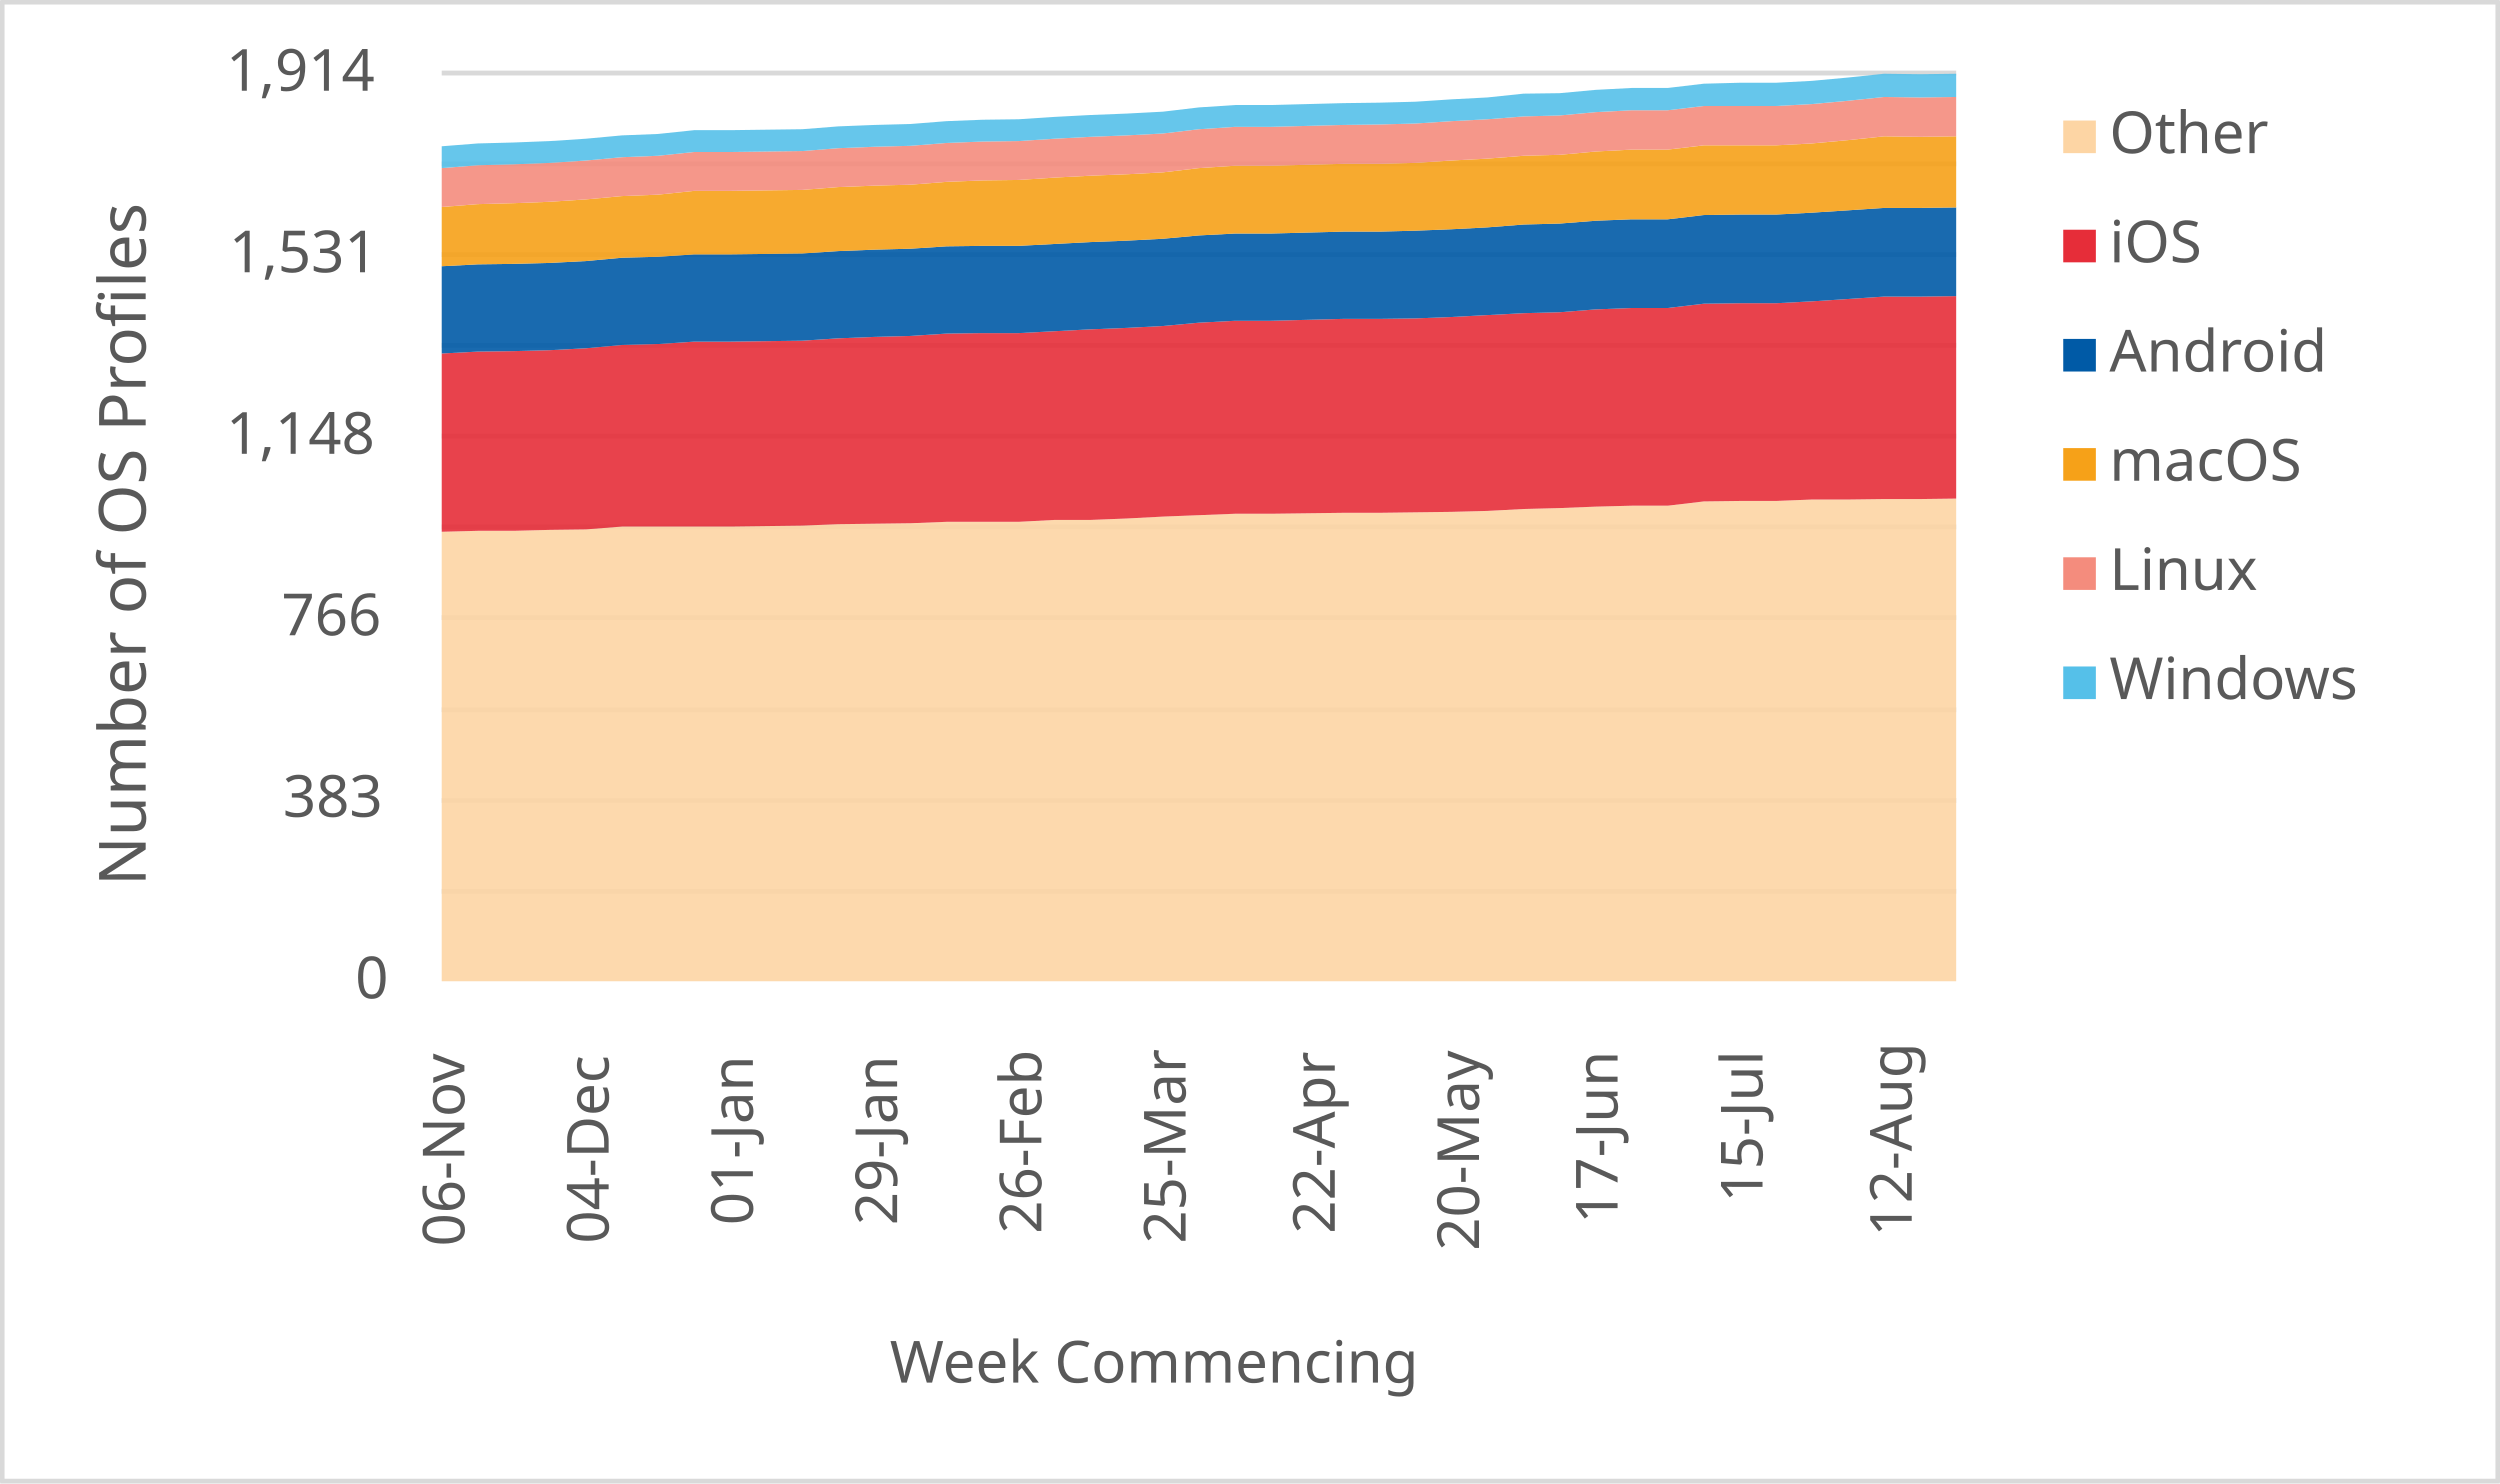
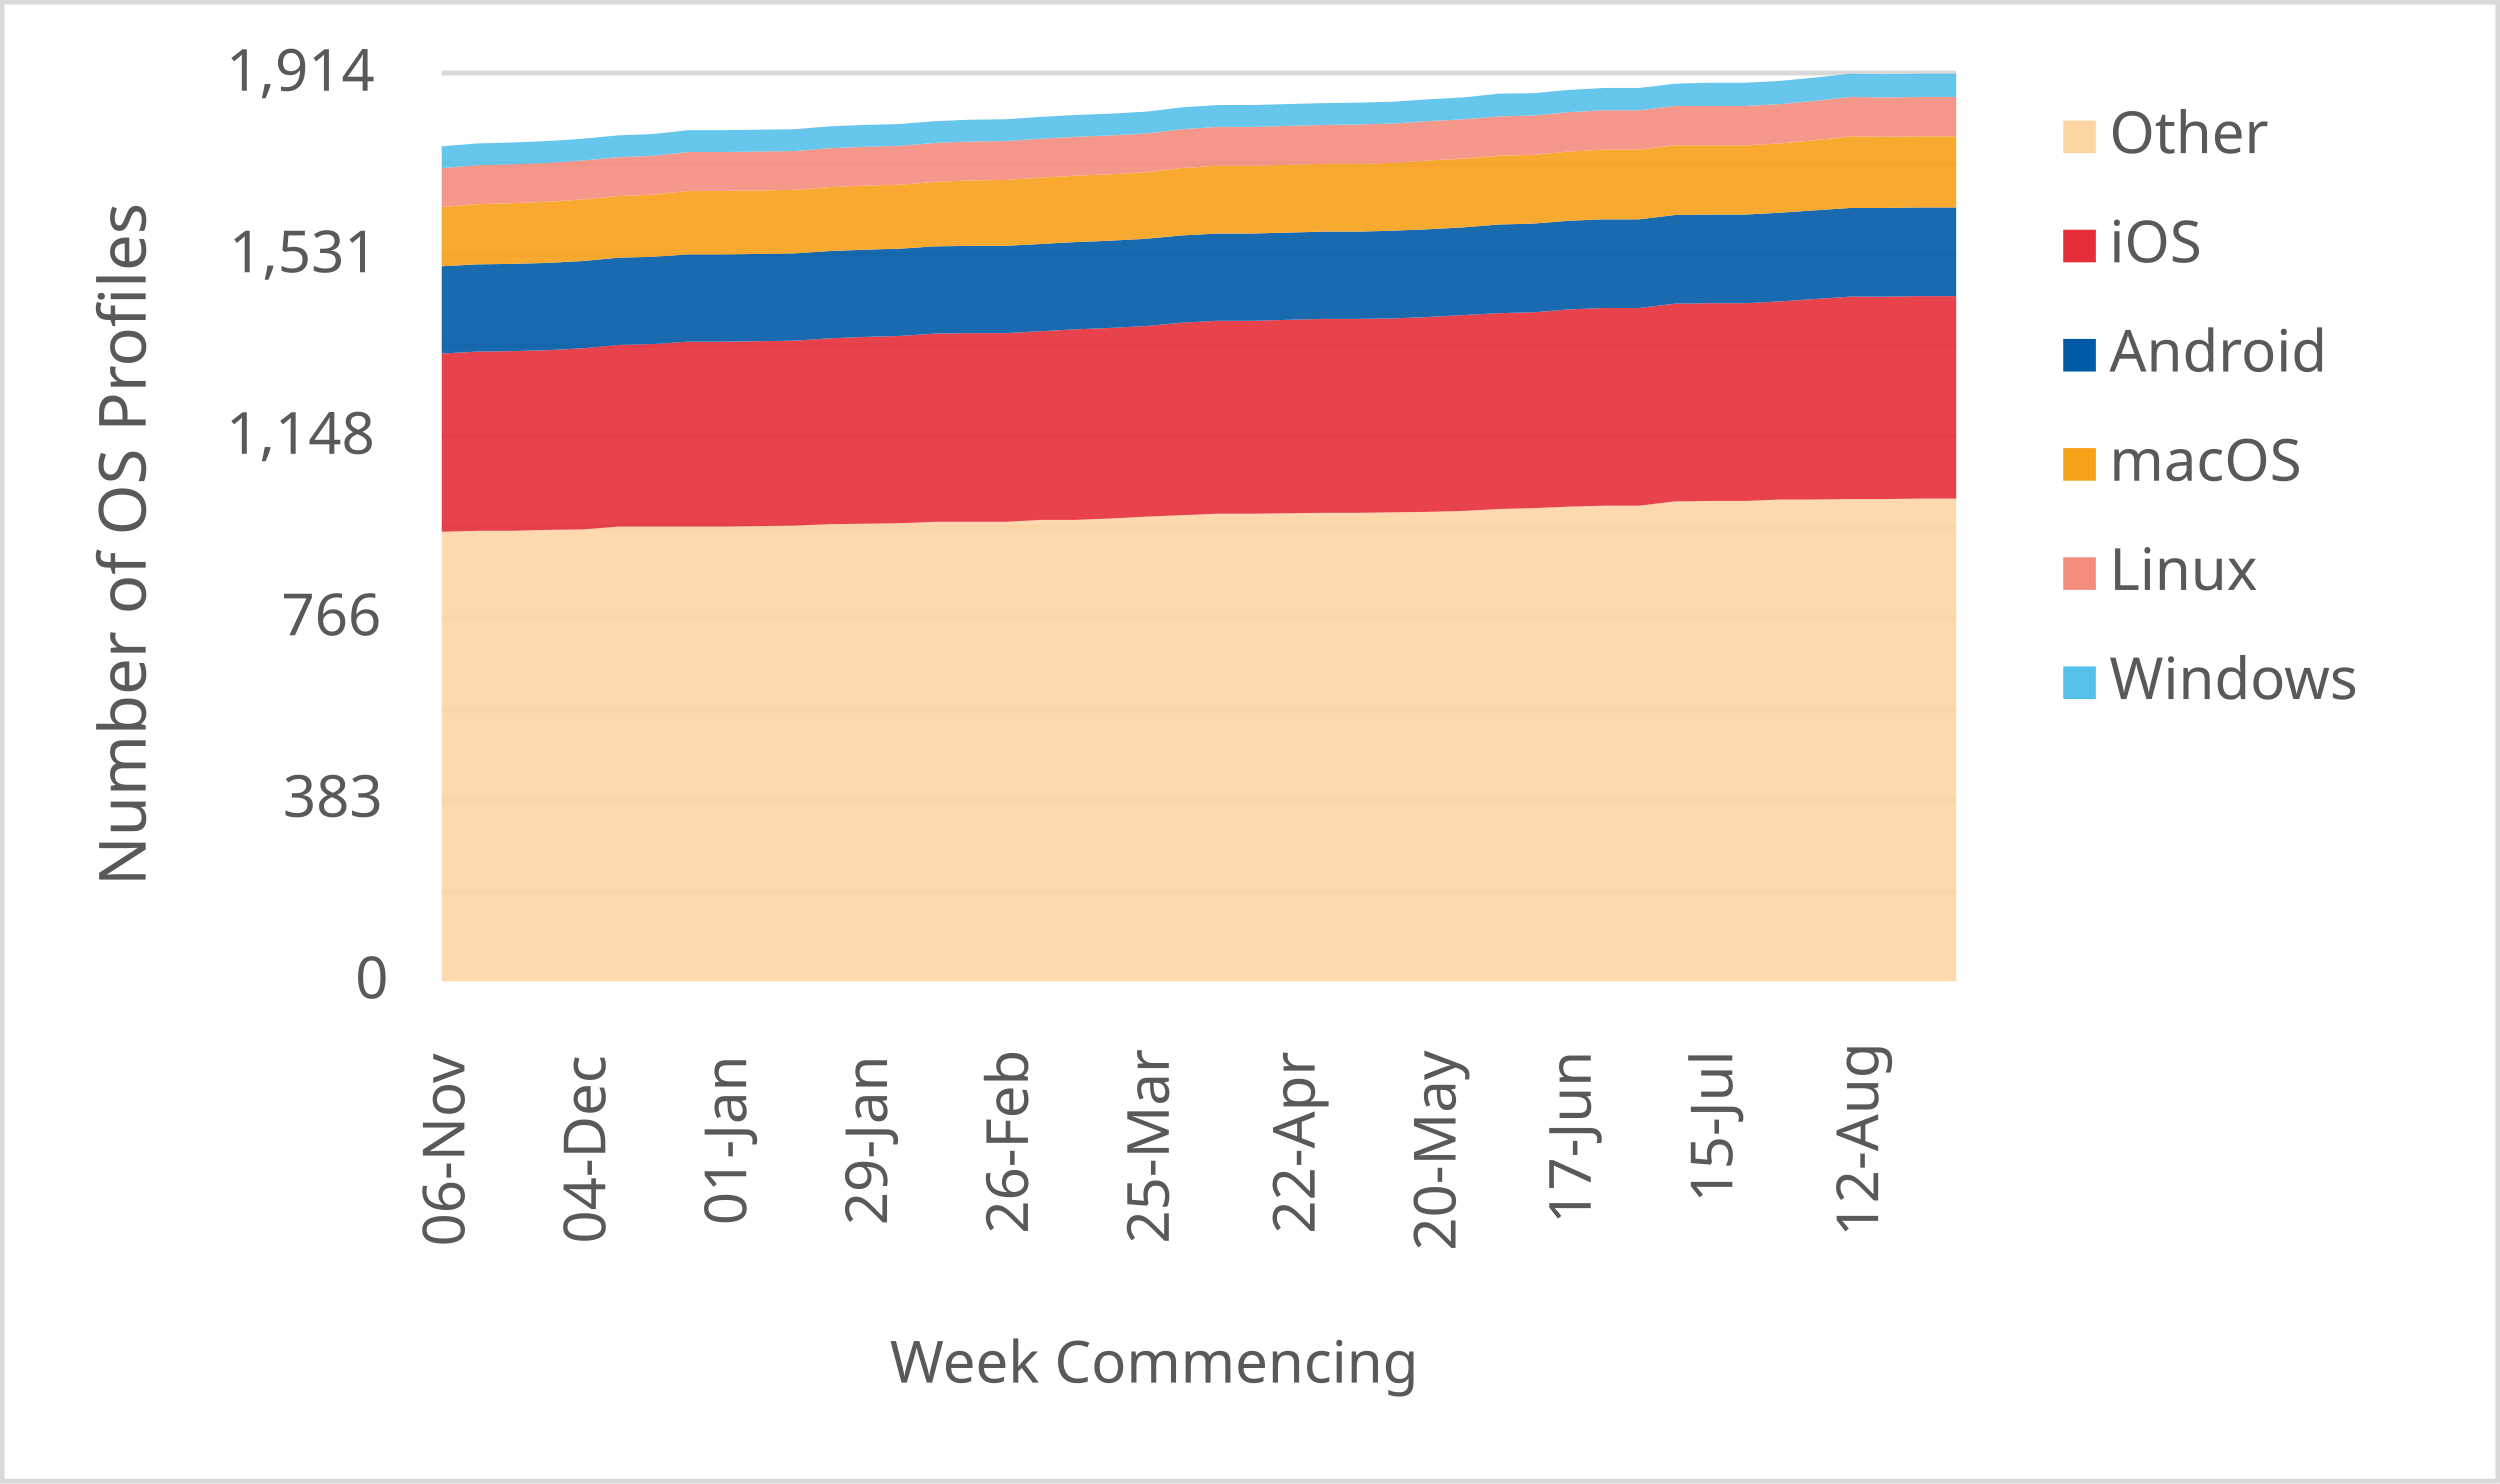
<svg xmlns="http://www.w3.org/2000/svg" width="1763" height="1046" xml:space="preserve" overflow="hidden">
  <defs>
    <clipPath id="clip0">
      <rect x="2917" y="346" width="1763" height="1046" />
    </clipPath>
  </defs>
  <g clip-path="url(#clip0)" transform="translate(-2917 -346)">
    <rect x="2918" y="347" width="1760" height="1043" fill="#FFFFFF" />
    <g>
      <path d="    M3228.5 974.532 4296.5 974.532    M3228.5 910.53 4296.5 910.53    M3228.5 846.528 4296.5 846.528    M3228.5 781.526 4296.5 781.526    M3228.5 717.524 4296.5 717.524    M3228.5 653.522 4296.5 653.522    M3228.5 589.52 4296.5 589.52    M3228.5 525.517 4296.5 525.517    M3228.5 461.515 4296.5 461.515    M3228.5 397.5 4296.5 397.5" stroke="#D9D9D9" stroke-width="3.438" stroke-linejoin="round" stroke-miterlimit="10" fill="none" />
    </g>
    <g>
      <path d="M 1038.5 4296.5 1038.5" stroke="#D9D9D9" stroke-width="3.438" stroke-linejoin="round" stroke-miterlimit="10" fill="none" fill-rule="evenodd" />
    </g>
    <g>
      <text fill="#595959" font-family="Verdana,sans-serif" font-weight="400" font-size="41" transform="matrix(6.12323e-17 -1 1 6.12323e-17 3244.5 1225)">06-Nov</text>
    </g>
    <g>
-       <text fill="#595959" font-family="Verdana,sans-serif" font-weight="400" font-size="41" transform="matrix(6.12323e-17 -1 1 6.12323e-17 3346.214 1223)">04-Dec</text>
+       <text fill="#595959" font-family="Verdana,sans-serif" font-weight="400" font-size="41" transform="matrix(6.12323e-17 -1 1 6.12323e-17 3343.849 1223)">04-Dec</text>
    </g>
    <g>
-       <text fill="#595959" font-family="Verdana,sans-serif" font-weight="400" font-size="41" transform="matrix(6.12323e-17 -1 1 6.12323e-17 3447.929 1210)">01-Jan</text>
+       <text fill="#595959" font-family="Verdana,sans-serif" font-weight="400" font-size="41" transform="matrix(6.12323e-17 -1 1 6.12323e-17 3443.198 1210)">01-Jan</text>
    </g>
    <g>
-       <text fill="#595959" font-family="Verdana,sans-serif" font-weight="400" font-size="41" transform="matrix(6.12323e-17 -1 1 6.12323e-17 3549.643 1210)">29-Jan</text>
+       <text fill="#595959" font-family="Verdana,sans-serif" font-weight="400" font-size="41" transform="matrix(6.12323e-17 -1 1 6.12323e-17 3542.547 1210)">29-Jan</text>
    </g>
    <g>
-       <text fill="#595959" font-family="Verdana,sans-serif" font-weight="400" font-size="41" transform="matrix(6.12323e-17 -1 1 6.12323e-17 3651.357 1216)">26-Feb</text>
+       <text fill="#595959" font-family="Verdana,sans-serif" font-weight="400" font-size="41" transform="matrix(6.12323e-17 -1 1 6.12323e-17 3641.895 1216)">26-Feb</text>
    </g>
    <g>
-       <text fill="#595959" font-family="Verdana,sans-serif" font-weight="400" font-size="41" transform="matrix(6.12323e-17 -1 1 6.12323e-17 3753.071 1223)">25-Mar</text>
+       <text fill="#595959" font-family="Verdana,sans-serif" font-weight="400" font-size="41" transform="matrix(6.12323e-17 -1 1 6.12323e-17 3741.244 1223)">25-Mar</text>
    </g>
    <g>
-       <text fill="#595959" font-family="Verdana,sans-serif" font-weight="400" font-size="41" transform="matrix(6.12323e-17 -1 1 6.12323e-17 3858.286 1216)">22-Apr</text>
+       <text fill="#595959" font-family="Verdana,sans-serif" font-weight="400" font-size="41" transform="matrix(6.12323e-17 -1 1 6.12323e-17 3844.093 1216)">22-Apr</text>
    </g>
    <g>
-       <text fill="#595959" font-family="Verdana,sans-serif" font-weight="400" font-size="41" transform="matrix(6.12323e-17 -1 1 6.12323e-17 3960 1228)">20-May</text>
+       <text fill="#595959" font-family="Verdana,sans-serif" font-weight="400" font-size="41" transform="matrix(6.12323e-17 -1 1 6.12323e-17 3943.442 1228)">20-May</text>
    </g>
    <g>
-       <text fill="#595959" font-family="Verdana,sans-serif" font-weight="400" font-size="41" transform="matrix(6.12323e-17 -1 1 6.12323e-17 4057.714 1209)">17-Jun</text>
+       <text fill="#595959" font-family="Verdana,sans-serif" font-weight="400" font-size="41" transform="matrix(6.12323e-17 -1 1 6.12323e-17 4038.791 1209)">17-Jun</text>
    </g>
    <g>
-       <text fill="#595959" font-family="Verdana,sans-serif" font-weight="400" font-size="41" transform="matrix(6.12323e-17 -1 1 6.12323e-17 4159.929 1194)">15-Jul</text>
+       <text fill="#595959" font-family="Verdana,sans-serif" font-weight="400" font-size="41" transform="matrix(6.12323e-17 -1 1 6.12323e-17 4138.64 1194)">15-Jul</text>
    </g>
    <g>
-       <text fill="#595959" font-family="Verdana,sans-serif" font-weight="400" font-size="41" transform="matrix(6.12323e-17 -1 1 6.12323e-17 4265.143 1218)">12-Aug</text>
+       <text fill="#595959" font-family="Verdana,sans-serif" font-weight="400" font-size="41" transform="matrix(6.12323e-17 -1 1 6.12323e-17 4241.488 1218)">12-Aug</text>
    </g>
    <g>
      <text fill="#595959" font-family="Verdana,sans-serif" font-weight="400" font-size="41" transform="matrix(1 0 0 1 3167.5 1050)">0</text>
    </g>
    <g>
      <text fill="#595959" font-family="Verdana,sans-serif" font-weight="400" font-size="41" transform="matrix(1 0 0 1 3116.5 922)">383</text>
    </g>
    <g>
      <text fill="#595959" font-family="Verdana,sans-serif" font-weight="400" font-size="41" transform="matrix(1 0 0 1 3115.5 794)">766</text>
    </g>
    <g>
      <text fill="#595959" font-family="Verdana,sans-serif" font-weight="400" font-size="41" transform="matrix(1 0 0 1 3076.5 666)">1,148</text>
    </g>
    <g>
      <text fill="#595959" font-family="Verdana,sans-serif" font-weight="400" font-size="41" transform="matrix(1 0 0 1 3078.5 538)">1,531</text>
    </g>
    <g>
      <text fill="#595959" font-family="Verdana,sans-serif" font-weight="400" font-size="41" transform="matrix(1 0 0 1 3076.5 410)">1,914</text>
    </g>
    <g>
      <text fill="#595959" font-family="Verdana,sans-serif" font-weight="400" font-size="41" transform="matrix(1 0 0 1 3544.5 1321)">Week Commencing</text>
    </g>
    <g>
      <text fill="#595959" font-family="Verdana,sans-serif" font-weight="400" font-size="46" transform="matrix(6.12323e-17 -1 1 6.12323e-17 3019.73 970.75)">Number of OS Profiles</text>
    </g>
    <rect x="2918.5" y="347.5" width="1760" height="1043" stroke="#D9D9D9" stroke-width="3.438" stroke-linejoin="round" stroke-miterlimit="10" fill="none" />
    <g>
-       <path d="M3228.5 1038 3253.929 1038 3279.357 1038 3304.786 1038 3330.214 1038 3355.643 1038 3381.071 1038 3406.5 1038 3431.929 1038 3457.357 1038 3482.786 1038 3508.214 1038 3533.643 1038 3559.071 1038 3584.5 1038 3609.929 1038 3635.357 1038 3660.786 1038 3686.214 1038 3711.643 1038 3737.071 1038 3762.5 1038 3787.929 1038 3813.357 1038 3838.786 1038 3864.214 1038 3889.643 1038 3915.071 1038 3940.5 1038 3965.929 1038 3991.357 1038 4016.786 1038 4042.214 1038 4067.643 1038 4093.071 1038 4118.5 1038 4143.929 1038 4169.357 1038 4194.786 1038 4220.214 1038 4245.643 1038 4271.071 1038 4296.5 1038 4296.5 697.603 4271.071 697.937 4245.643 697.937 4220.214 698.272 4194.786 698.272 4169.357 699.275 4143.929 699.275 4118.5 699.609 4093.071 702.619 4067.643 702.619 4042.214 703.287 4016.786 704.29 3991.357 704.959 3965.929 706.297 3940.5 706.966 3915.071 707.3 3889.643 707.634 3864.214 707.634 3838.786 707.969 3813.357 708.303 3787.929 708.303 3762.5 709.306 3737.071 710.309 3711.643 711.647 3686.214 712.65 3660.786 712.65 3635.357 713.987 3609.929 713.987 3584.5 713.987 3559.071 714.991 3533.643 715.325 3508.214 715.659 3482.786 716.662 3457.357 716.997 3431.929 717.331 3406.5 717.331 3381.071 717.331 3355.643 717.331 3330.214 719.338 3304.786 719.672 3279.357 720.341 3253.929 720.341 3228.5 721.009 3228.5 1038Z" fill="#fdd5a4" opacity="0.9" />
+       <path d="M3228.5 1038 3253.337 1038 3278.174 1038 3303.012 1038 3327.849 1038 3352.686 1038 3377.523 1038 3402.36 1038 3427.198 1038 3452.035 1038 3476.872 1038 3501.709 1038 3526.547 1038 3551.384 1038 3576.221 1038 3601.058 1038 3625.895 1038 3650.733 1038 3675.57 1038 3700.407 1038 3725.244 1038 3750.081 1038 3774.919 1038 3799.756 1038 3824.593 1038 3849.43 1038 3874.267 1038 3899.105 1038 3923.942 1038 3948.779 1038 3973.616 1038 3998.453 1038 4023.291 1038 4048.128 1038 4072.965 1038 4097.802 1038 4122.64 1038 4147.477 1038 4172.314 1038 4197.151 1038 4221.988 1038 4246.826 1038 4271.663 1038 4296.5 1038 4296.5 697.603 4271.663 697.603 4246.826 697.937 4221.988 697.937 4197.151 698.272 4172.314 698.272 4147.477 699.275 4122.64 699.275 4097.802 699.609 4072.965 702.619 4048.128 702.619 4023.291 703.287 3998.453 704.29 3973.616 704.959 3948.779 706.297 3923.942 706.966 3899.105 707.3 3874.267 707.634 3849.43 707.634 3824.593 707.969 3799.756 708.303 3774.919 708.303 3750.081 709.306 3725.244 710.309 3700.407 711.647 3675.57 712.65 3650.733 712.65 3625.895 713.987 3601.058 713.987 3576.221 713.987 3551.384 714.991 3526.547 715.325 3501.709 715.659 3476.872 716.662 3452.035 716.997 3427.198 717.331 3402.36 717.331 3377.523 717.331 3352.686 717.331 3327.849 719.338 3303.012 719.672 3278.174 720.341 3253.337 720.341 3228.5 721.009 3228.5 1038Z" fill="#fdd5a4" opacity="0.9" />
    </g>
    <g>
-       <path d="M3228.5 721.009 3253.929 720.341 3279.357 720.341 3304.786 719.672 3330.214 719.338 3355.643 717.331 3381.071 717.331 3406.5 717.331 3431.929 717.331 3457.357 716.997 3482.786 716.662 3508.214 715.659 3533.643 715.325 3559.071 714.991 3584.5 713.987 3609.929 713.987 3635.357 713.987 3660.786 712.65 3686.214 712.65 3711.643 711.647 3737.071 710.309 3762.5 709.306 3787.929 708.303 3813.357 708.303 3838.786 707.969 3864.214 707.634 3889.643 707.634 3915.071 707.3 3940.5 706.966 3965.929 706.297 3991.357 704.959 4016.786 704.29 4042.214 703.287 4067.643 702.619 4093.071 702.619 4118.5 699.609 4143.929 699.275 4169.357 699.275 4194.786 698.272 4220.214 698.272 4245.643 697.937 4271.071 697.937 4296.5 697.603 4296.5 554.823 4271.071 555.158 4245.643 555.158 4220.214 556.83 4194.786 558.502 4169.357 559.839 4143.929 559.839 4118.5 560.173 4093.071 563.183 4067.643 563.183 4042.214 564.186 4016.786 566.192 3991.357 566.861 3965.929 568.199 3940.5 569.536 3915.071 570.539 3889.643 570.874 3864.214 570.874 3838.786 571.542 3813.357 572.211 3787.929 572.211 3762.5 573.549 3737.071 575.889 3711.643 577.227 3686.214 578.23 3660.786 579.567 3635.357 580.905 3609.929 580.905 3584.5 581.239 3559.071 582.911 3533.643 583.58 3508.214 584.583 3482.786 586.255 3457.357 586.589 3431.929 586.924 3406.5 586.924 3381.071 588.596 3355.643 589.264 3330.214 591.605 3304.786 592.943 3279.357 593.611 3253.929 593.946 3228.5 595.283 3228.5 721.009Z" fill="#e62d39" opacity="0.9" />
+       <path d="M3228.5 721.009 3253.337 720.341 3278.174 720.341 3303.012 719.672 3327.849 719.338 3352.686 717.331 3377.523 717.331 3402.36 717.331 3427.198 717.331 3452.035 716.997 3476.872 716.662 3501.709 715.659 3526.547 715.325 3551.384 714.991 3576.221 713.987 3601.058 713.987 3625.895 713.987 3650.733 712.65 3675.57 712.65 3700.407 711.647 3725.244 710.309 3750.081 709.306 3774.919 708.303 3799.756 708.303 3824.593 707.969 3849.43 707.634 3874.267 707.634 3899.105 707.3 3923.942 706.966 3948.779 706.297 3973.616 704.959 3998.453 704.29 4023.291 703.287 4048.128 702.619 4072.965 702.619 4097.802 699.609 4122.64 699.275 4147.477 699.275 4172.314 698.272 4197.151 698.272 4221.988 697.937 4246.826 697.937 4271.663 697.603 4296.5 697.603 4296.5 554.823 4271.663 554.823 4246.826 555.158 4221.988 555.158 4197.151 556.83 4172.314 558.502 4147.477 559.839 4122.64 559.839 4097.802 560.173 4072.965 563.183 4048.128 563.183 4023.291 564.186 3998.453 566.192 3973.616 566.861 3948.779 568.199 3923.942 569.536 3899.105 570.539 3874.267 570.874 3849.43 570.874 3824.593 571.542 3799.756 572.211 3774.919 572.211 3750.081 573.549 3725.244 575.889 3700.407 577.227 3675.57 578.23 3650.733 579.567 3625.895 580.905 3601.058 580.905 3576.221 581.239 3551.384 582.911 3526.547 583.58 3501.709 584.583 3476.872 586.255 3452.035 586.589 3427.198 586.924 3402.36 586.924 3377.523 588.596 3352.686 589.264 3327.849 591.605 3303.012 592.943 3278.174 593.611 3253.337 593.946 3228.5 595.283 3228.5 721.009Z" fill="#e62d39" opacity="0.9" />
    </g>
    <g>
-       <path d="M3228.5 595.283 3253.929 593.946 3279.357 593.611 3304.786 592.943 3330.214 591.605 3355.643 589.264 3381.071 588.596 3406.5 586.924 3431.929 586.924 3457.357 586.589 3482.786 586.255 3508.214 584.583 3533.643 583.58 3559.071 582.911 3584.5 581.239 3609.929 580.905 3635.357 580.905 3660.786 579.567 3686.214 578.23 3711.643 577.227 3737.071 575.889 3762.5 573.549 3787.929 572.211 3813.357 572.211 3838.786 571.542 3864.214 570.874 3889.643 570.874 3915.071 570.539 3940.5 569.536 3965.929 568.199 3991.357 566.861 4016.786 566.192 4042.214 564.186 4067.643 563.183 4093.071 563.183 4118.5 560.173 4143.929 559.839 4169.357 559.839 4194.786 558.502 4220.214 556.83 4245.643 555.158 4271.071 555.158 4296.5 554.823 4296.5 492.295 4271.071 492.629 4245.643 492.629 4220.214 494.301 4194.786 495.973 4169.357 497.31 4143.929 497.31 4118.5 497.645 4093.071 500.654 4067.643 500.654 4042.214 501.657 4016.786 503.664 3991.357 504.332 3965.929 506.339 3940.5 507.676 3915.071 508.679 3889.643 509.348 3864.214 509.348 3838.786 510.017 3813.357 510.685 3787.929 510.685 3762.5 512.023 3737.071 514.364 3711.643 515.701 3686.214 516.704 3660.786 518.042 3635.357 519.379 3609.929 519.379 3584.5 519.714 3559.071 521.386 3533.643 522.054 3508.214 523.057 3482.786 524.729 3457.357 525.064 3431.929 525.398 3406.5 525.398 3381.071 527.07 3355.643 527.739 3330.214 530.079 3304.786 531.417 3279.357 532.086 3253.929 532.42 3228.5 533.758 3228.5 595.283Z" fill="#005aa6" opacity="0.9" />
+       <path d="M3228.5 595.283 3253.337 593.946 3278.174 593.611 3303.012 592.943 3327.849 591.605 3352.686 589.264 3377.523 588.596 3402.36 586.924 3427.198 586.924 3452.035 586.589 3476.872 586.255 3501.709 584.583 3526.547 583.58 3551.384 582.911 3576.221 581.239 3601.058 580.905 3625.895 580.905 3650.733 579.567 3675.57 578.23 3700.407 577.227 3725.244 575.889 3750.081 573.549 3774.919 572.211 3799.756 572.211 3824.593 571.542 3849.43 570.874 3874.267 570.874 3899.105 570.539 3923.942 569.536 3948.779 568.199 3973.616 566.861 3998.453 566.192 4023.291 564.186 4048.128 563.183 4072.965 563.183 4097.802 560.173 4122.64 559.839 4147.477 559.839 4172.314 558.502 4197.151 556.83 4221.988 555.158 4246.826 555.158 4271.663 554.823 4296.5 554.823 4296.5 492.295 4271.663 492.295 4246.826 492.629 4221.988 492.629 4197.151 494.301 4172.314 495.973 4147.477 497.31 4122.64 497.31 4097.802 497.645 4072.965 500.654 4048.128 500.654 4023.291 501.657 3998.453 503.664 3973.616 504.332 3948.779 506.339 3923.942 507.676 3899.105 508.679 3874.267 509.348 3849.43 509.348 3824.593 510.017 3799.756 510.685 3774.919 510.685 3750.081 512.023 3725.244 514.364 3700.407 515.701 3675.57 516.704 3650.733 518.042 3625.895 519.379 3601.058 519.379 3576.221 519.714 3551.384 521.386 3526.547 522.054 3501.709 523.057 3476.872 524.729 3452.035 525.064 3427.198 525.398 3402.36 525.398 3377.523 527.07 3352.686 527.739 3327.849 530.079 3303.012 531.417 3278.174 532.086 3253.337 532.42 3228.5 533.758 3228.5 595.283Z" fill="#005aa6" opacity="0.9" />
    </g>
    <g>
-       <path d="M3228.5 533.758 3253.929 532.42 3279.357 532.086 3304.786 531.417 3330.214 530.079 3355.643 527.739 3381.071 527.07 3406.5 525.398 3431.929 525.398 3457.357 525.064 3482.786 524.729 3508.214 523.057 3533.643 522.054 3559.071 521.386 3584.5 519.714 3609.929 519.379 3635.357 519.379 3660.786 518.042 3686.214 516.704 3711.643 515.701 3737.071 514.364 3762.5 512.023 3787.929 510.685 3813.357 510.685 3838.786 510.017 3864.214 509.348 3889.643 509.348 3915.071 508.679 3940.5 507.676 3965.929 506.339 3991.357 504.332 4016.786 503.664 4042.214 501.657 4067.643 500.654 4093.071 500.654 4118.5 497.645 4143.929 497.31 4169.357 497.31 4194.786 495.973 4220.214 494.301 4245.643 492.629 4271.071 492.629 4296.5 492.295 4296.5 442.138 4271.071 442.472 4245.643 442.138 4220.214 444.813 4194.786 447.154 4169.357 448.491 4143.929 448.491 4118.5 448.491 4093.071 451.501 4067.643 451.501 4042.214 452.838 4016.786 455.179 3991.357 455.847 3965.929 457.854 3940.5 459.191 3915.071 460.863 3889.643 461.532 3864.214 461.532 3838.786 462.201 3813.357 462.869 3787.929 462.869 3762.5 464.541 3737.071 467.551 3711.643 468.888 3686.214 469.891 3660.786 471.229 3635.357 472.901 3609.929 473.235 3584.5 474.238 3559.071 476.245 3533.643 476.913 3508.214 477.916 3482.786 479.923 3457.357 480.257 3431.929 480.591 3406.5 480.591 3381.071 483.266 3355.643 484.27 3330.214 486.61 3304.786 488.282 3279.357 489.285 3253.929 489.954 3228.5 491.96 3228.5 533.758Z" fill="#f6a118" opacity="0.9" />
+       <path d="M3228.5 533.758 3253.337 532.42 3278.174 532.086 3303.012 531.417 3327.849 530.079 3352.686 527.739 3377.523 527.07 3402.36 525.398 3427.198 525.398 3452.035 525.064 3476.872 524.729 3501.709 523.057 3526.547 522.054 3551.384 521.386 3576.221 519.714 3601.058 519.379 3625.895 519.379 3650.733 518.042 3675.57 516.704 3700.407 515.701 3725.244 514.364 3750.081 512.023 3774.919 510.685 3799.756 510.685 3824.593 510.017 3849.43 509.348 3874.267 509.348 3899.105 508.679 3923.942 507.676 3948.779 506.339 3973.616 504.332 3998.453 503.664 4023.291 501.657 4048.128 500.654 4072.965 500.654 4097.802 497.645 4122.64 497.31 4147.477 497.31 4172.314 495.973 4197.151 494.301 4221.988 492.629 4246.826 492.629 4271.663 492.295 4296.5 492.295 4296.5 442.138 4271.663 442.138 4246.826 442.472 4221.988 442.138 4197.151 444.813 4172.314 447.154 4147.477 448.491 4122.64 448.491 4097.802 448.491 4072.965 451.501 4048.128 451.501 4023.291 452.838 3998.453 455.179 3973.616 455.847 3948.779 457.854 3923.942 459.191 3899.105 460.863 3874.267 461.532 3849.43 461.532 3824.593 462.201 3799.756 462.869 3774.919 462.869 3750.081 464.541 3725.244 467.551 3700.407 468.888 3675.57 469.891 3650.733 471.229 3625.895 472.901 3601.058 473.235 3576.221 474.238 3551.384 476.245 3526.547 476.913 3501.709 477.916 3476.872 479.923 3452.035 480.257 3427.198 480.591 3402.36 480.591 3377.523 483.266 3352.686 484.27 3327.849 486.61 3303.012 488.282 3278.174 489.285 3253.337 489.954 3228.5 491.96 3228.5 533.758Z" fill="#f6a118" opacity="0.9" />
    </g>
    <g>
-       <path d="M3228.5 491.96 3253.929 489.954 3279.357 489.285 3304.786 488.282 3330.214 486.61 3355.643 484.27 3381.071 483.266 3406.5 480.591 3431.929 480.591 3457.357 480.257 3482.786 479.923 3508.214 477.916 3533.643 476.913 3559.071 476.245 3584.5 474.238 3609.929 473.235 3635.357 472.901 3660.786 471.229 3686.214 469.891 3711.643 468.888 3737.071 467.551 3762.5 464.541 3787.929 462.869 3813.357 462.869 3838.786 462.201 3864.214 461.532 3889.643 461.532 3915.071 460.863 3940.5 459.191 3965.929 457.854 3991.357 455.847 4016.786 455.179 4042.214 452.838 4067.643 451.501 4093.071 451.501 4118.5 448.491 4143.929 448.491 4169.357 448.491 4194.786 447.154 4220.214 444.813 4245.643 442.138 4271.071 442.472 4296.5 442.138 4296.5 414.385 4271.071 414.719 4245.643 414.385 4220.214 417.06 4194.786 419.4 4169.357 420.738 4143.929 420.738 4118.5 420.738 4093.071 423.747 4067.643 423.747 4042.214 425.085 4016.786 427.425 3991.357 428.094 3965.929 430.1 3940.5 431.438 3915.071 433.11 3889.643 433.778 3864.214 434.113 3838.786 434.782 3813.357 435.45 3787.929 435.45 3762.5 437.122 3737.071 440.132 3711.643 441.469 3686.214 442.472 3660.786 443.81 3635.357 445.482 3609.929 445.816 3584.5 446.819 3559.071 448.825 3533.643 449.494 3508.214 450.497 3482.786 452.504 3457.357 452.838 3431.929 453.172 3406.5 453.172 3381.071 455.847 3355.643 456.851 3330.214 459.191 3304.786 460.863 3279.357 461.866 3253.929 462.535 3228.5 464.541 3228.5 491.96Z" fill="#f48c7d" opacity="0.9" />
+       <path d="M3228.5 491.96 3253.337 489.954 3278.174 489.285 3303.012 488.282 3327.849 486.61 3352.686 484.27 3377.523 483.266 3402.36 480.591 3427.198 480.591 3452.035 480.257 3476.872 479.923 3501.709 477.916 3526.547 476.913 3551.384 476.245 3576.221 474.238 3601.058 473.235 3625.895 472.901 3650.733 471.229 3675.57 469.891 3700.407 468.888 3725.244 467.551 3750.081 464.541 3774.919 462.869 3799.756 462.869 3824.593 462.201 3849.43 461.532 3874.267 461.532 3899.105 460.863 3923.942 459.191 3948.779 457.854 3973.616 455.847 3998.453 455.179 4023.291 452.838 4048.128 451.501 4072.965 451.501 4097.802 448.491 4122.64 448.491 4147.477 448.491 4172.314 447.154 4197.151 444.813 4221.988 442.138 4246.826 442.472 4271.663 442.138 4296.5 442.138 4296.5 414.385 4271.663 414.385 4246.826 414.719 4221.988 414.385 4197.151 417.06 4172.314 419.4 4147.477 420.738 4122.64 420.738 4097.802 420.738 4072.965 423.747 4048.128 423.747 4023.291 425.085 3998.453 427.425 3973.616 428.094 3948.779 430.1 3923.942 431.438 3899.105 433.11 3874.267 433.778 3849.43 434.113 3824.593 434.782 3799.756 435.45 3774.919 435.45 3750.081 437.122 3725.244 440.132 3700.407 441.469 3675.57 442.472 3650.733 443.81 3625.895 445.482 3601.058 445.816 3576.221 446.819 3551.384 448.825 3526.547 449.494 3501.709 450.497 3476.872 452.504 3452.035 452.838 3427.198 453.172 3402.36 453.172 3377.523 455.847 3352.686 456.851 3327.849 459.191 3303.012 460.863 3278.174 461.866 3253.337 462.535 3228.5 464.541 3228.5 491.96Z" fill="#f48c7d" opacity="0.9" />
    </g>
    <g>
-       <path d="M3228.5 464.541 3253.929 462.535 3279.357 461.866 3304.786 460.863 3330.214 459.191 3355.643 456.851 3381.071 455.847 3406.5 453.172 3431.929 453.172 3457.357 452.838 3482.786 452.504 3508.214 450.497 3533.643 449.494 3559.071 448.825 3584.5 446.819 3609.929 445.816 3635.357 445.482 3660.786 443.81 3686.214 442.472 3711.643 441.469 3737.071 440.132 3762.5 437.122 3787.929 435.45 3813.357 435.45 3838.786 434.782 3864.214 434.113 3889.643 433.778 3915.071 433.11 3940.5 431.438 3965.929 430.1 3991.357 428.094 4016.786 427.425 4042.214 425.085 4067.643 423.747 4093.071 423.747 4118.5 420.738 4143.929 420.738 4169.357 420.738 4194.786 419.4 4220.214 417.06 4245.643 414.385 4271.071 414.719 4296.5 414.385 4296.5 398 4271.071 398.334 4245.643 398 4220.214 400.675 4194.786 403.016 4169.357 404.353 4143.929 404.353 4118.5 405.022 4093.071 408.031 4067.643 408.031 4042.214 409.369 4016.786 411.71 3991.357 412.044 3965.929 414.719 3940.5 416.056 3915.071 417.728 3889.643 418.397 3864.214 418.731 3838.786 419.4 3813.357 420.069 3787.929 420.069 3762.5 421.741 3737.071 424.75 3711.643 426.088 3686.214 427.091 3660.786 428.428 3635.357 430.1 3609.929 430.435 3584.5 431.438 3559.071 433.444 3533.643 434.113 3508.214 435.116 3482.786 437.122 3457.357 437.457 3431.929 437.791 3406.5 437.791 3381.071 440.466 3355.643 441.469 3330.214 443.81 3304.786 445.482 3279.357 446.485 3253.929 447.154 3228.5 449.16 3228.5 464.541Z" fill="#55c0e9" opacity="0.9" />
+       <path d="M3228.5 464.541 3253.337 462.535 3278.174 461.866 3303.012 460.863 3327.849 459.191 3352.686 456.851 3377.523 455.847 3402.36 453.172 3427.198 453.172 3452.035 452.838 3476.872 452.504 3501.709 450.497 3526.547 449.494 3551.384 448.825 3576.221 446.819 3601.058 445.816 3625.895 445.482 3650.733 443.81 3675.57 442.472 3700.407 441.469 3725.244 440.132 3750.081 437.122 3774.919 435.45 3799.756 435.45 3824.593 434.782 3849.43 434.113 3874.267 433.778 3899.105 433.11 3923.942 431.438 3948.779 430.1 3973.616 428.094 3998.453 427.425 4023.291 425.085 4048.128 423.747 4072.965 423.747 4097.802 420.738 4122.64 420.738 4147.477 420.738 4172.314 419.4 4197.151 417.06 4221.988 414.385 4246.826 414.719 4271.663 414.385 4296.5 414.385 4296.5 398 4271.663 398 4246.826 398.334 4221.988 398 4197.151 400.675 4172.314 403.016 4147.477 404.353 4122.64 404.353 4097.802 405.022 4072.965 408.031 4048.128 408.031 4023.291 409.369 3998.453 411.71 3973.616 412.044 3948.779 414.719 3923.942 416.056 3899.105 417.728 3874.267 418.397 3849.43 418.731 3824.593 419.4 3799.756 420.069 3774.919 420.069 3750.081 421.741 3725.244 424.75 3700.407 426.088 3675.57 427.091 3650.733 428.428 3625.895 430.1 3601.058 430.435 3576.221 431.438 3551.384 433.444 3526.547 434.113 3501.709 435.116 3476.872 437.122 3452.035 437.457 3427.198 437.791 3402.36 437.791 3377.523 440.466 3352.686 441.469 3327.849 443.81 3303.012 445.482 3278.174 446.485 3253.337 447.154 3228.5 449.16 3228.5 464.541Z" fill="#55c0e9" opacity="0.9" />
    </g>
    <g>
      <rect x="4372" y="431" width="23" height="23" fill="#fdd5a4" />
    </g>
    <g>
      <text fill="#595959" font-family="Verdana,sans-serif" font-weight="400" font-size="41" transform="matrix(1 0 0 1 4404.56 454)">Other</text>
    </g>
    <g>
      <rect x="4372" y="508" width="23" height="23" fill="#e62d39" />
    </g>
    <g>
      <text fill="#595959" font-family="Verdana,sans-serif" font-weight="400" font-size="41" transform="matrix(1 0 0 1 4404.56 531)">iOS</text>
    </g>
    <g>
      <rect x="4372" y="585" width="23" height="23" fill="#005aa6" />
    </g>
    <g>
      <text fill="#595959" font-family="Verdana,sans-serif" font-weight="400" font-size="41" transform="matrix(1 0 0 1 4404.56 608)">Android</text>
    </g>
    <g>
      <rect x="4372" y="662" width="23" height="23" fill="#f6a118" />
    </g>
    <g>
      <text fill="#595959" font-family="Verdana,sans-serif" font-weight="400" font-size="41" transform="matrix(1 0 0 1 4404.56 685)">macOS</text>
    </g>
    <g>
      <rect x="4372" y="739" width="23" height="23" fill="#f48c7d" />
    </g>
    <g>
      <text fill="#595959" font-family="Verdana,sans-serif" font-weight="400" font-size="41" transform="matrix(1 0 0 1 4404.56 762)">Linux</text>
    </g>
    <g>
      <rect x="4372" y="816" width="23" height="23" fill="#55c0e9" />
    </g>
    <g>
      <text fill="#595959" font-family="Verdana,sans-serif" font-weight="400" font-size="41" transform="matrix(1 0 0 1 4404.56 839)">Windows</text>
    </g>
  </g>
</svg>
